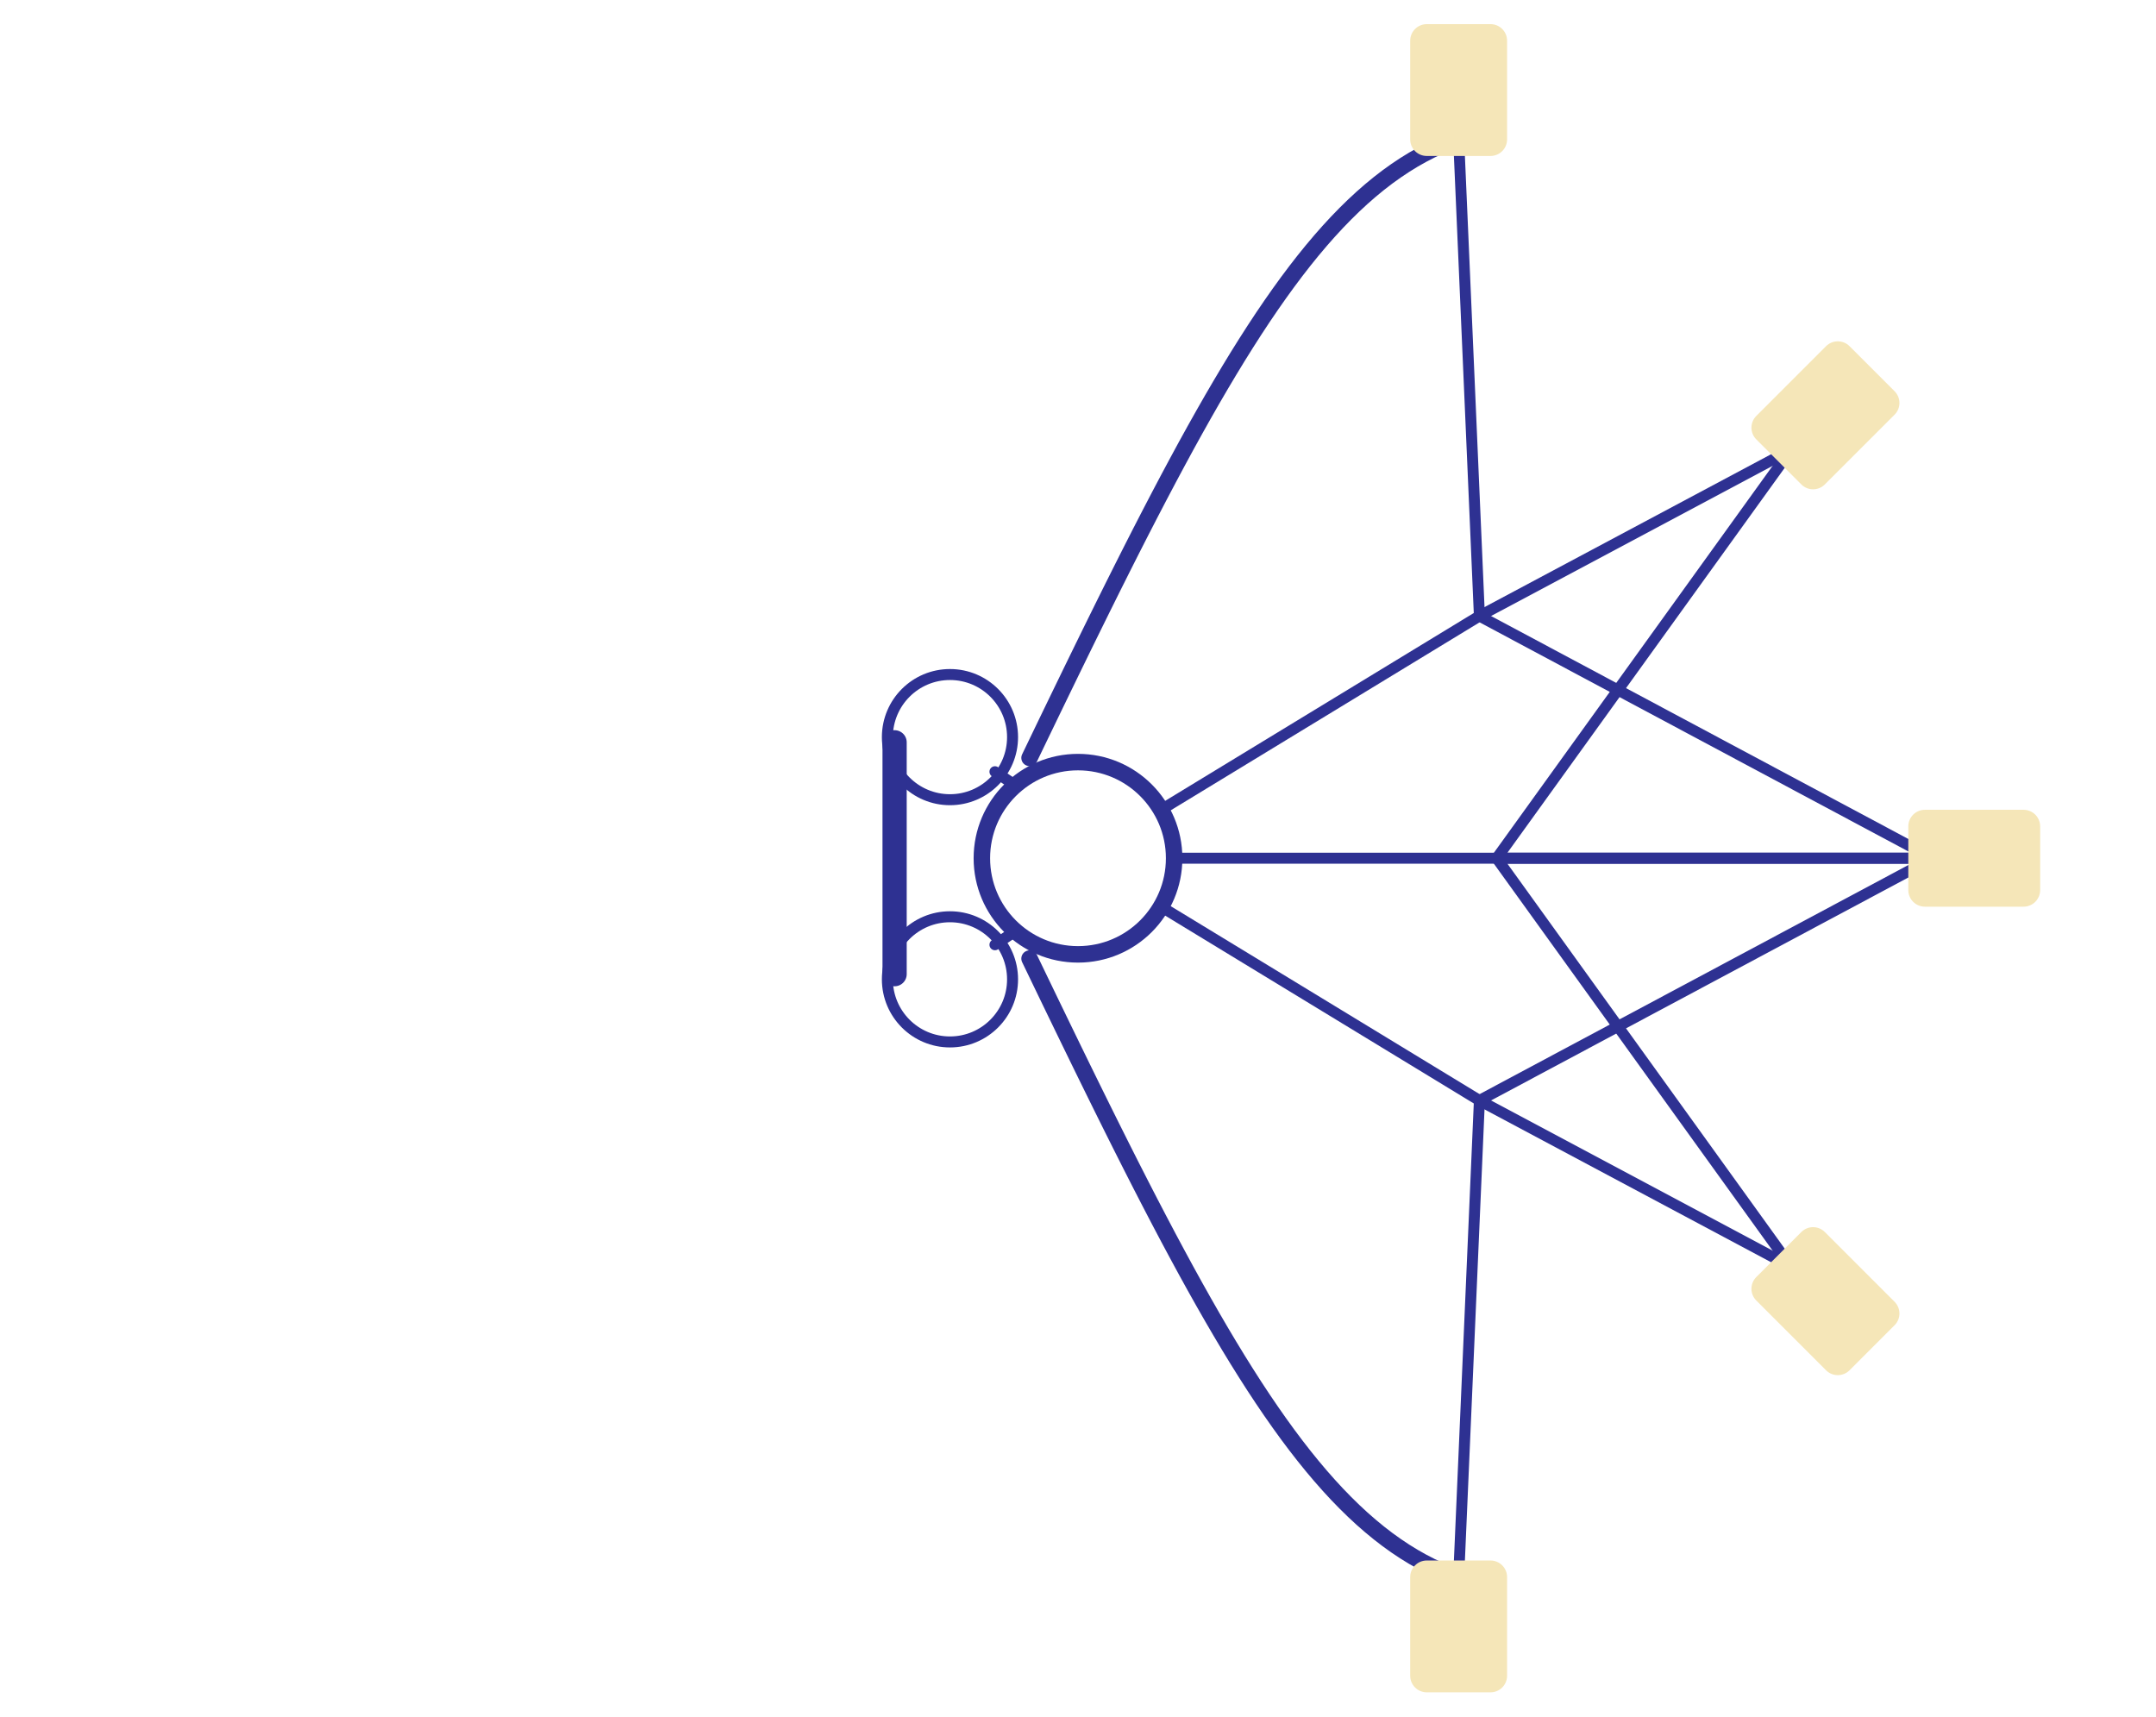
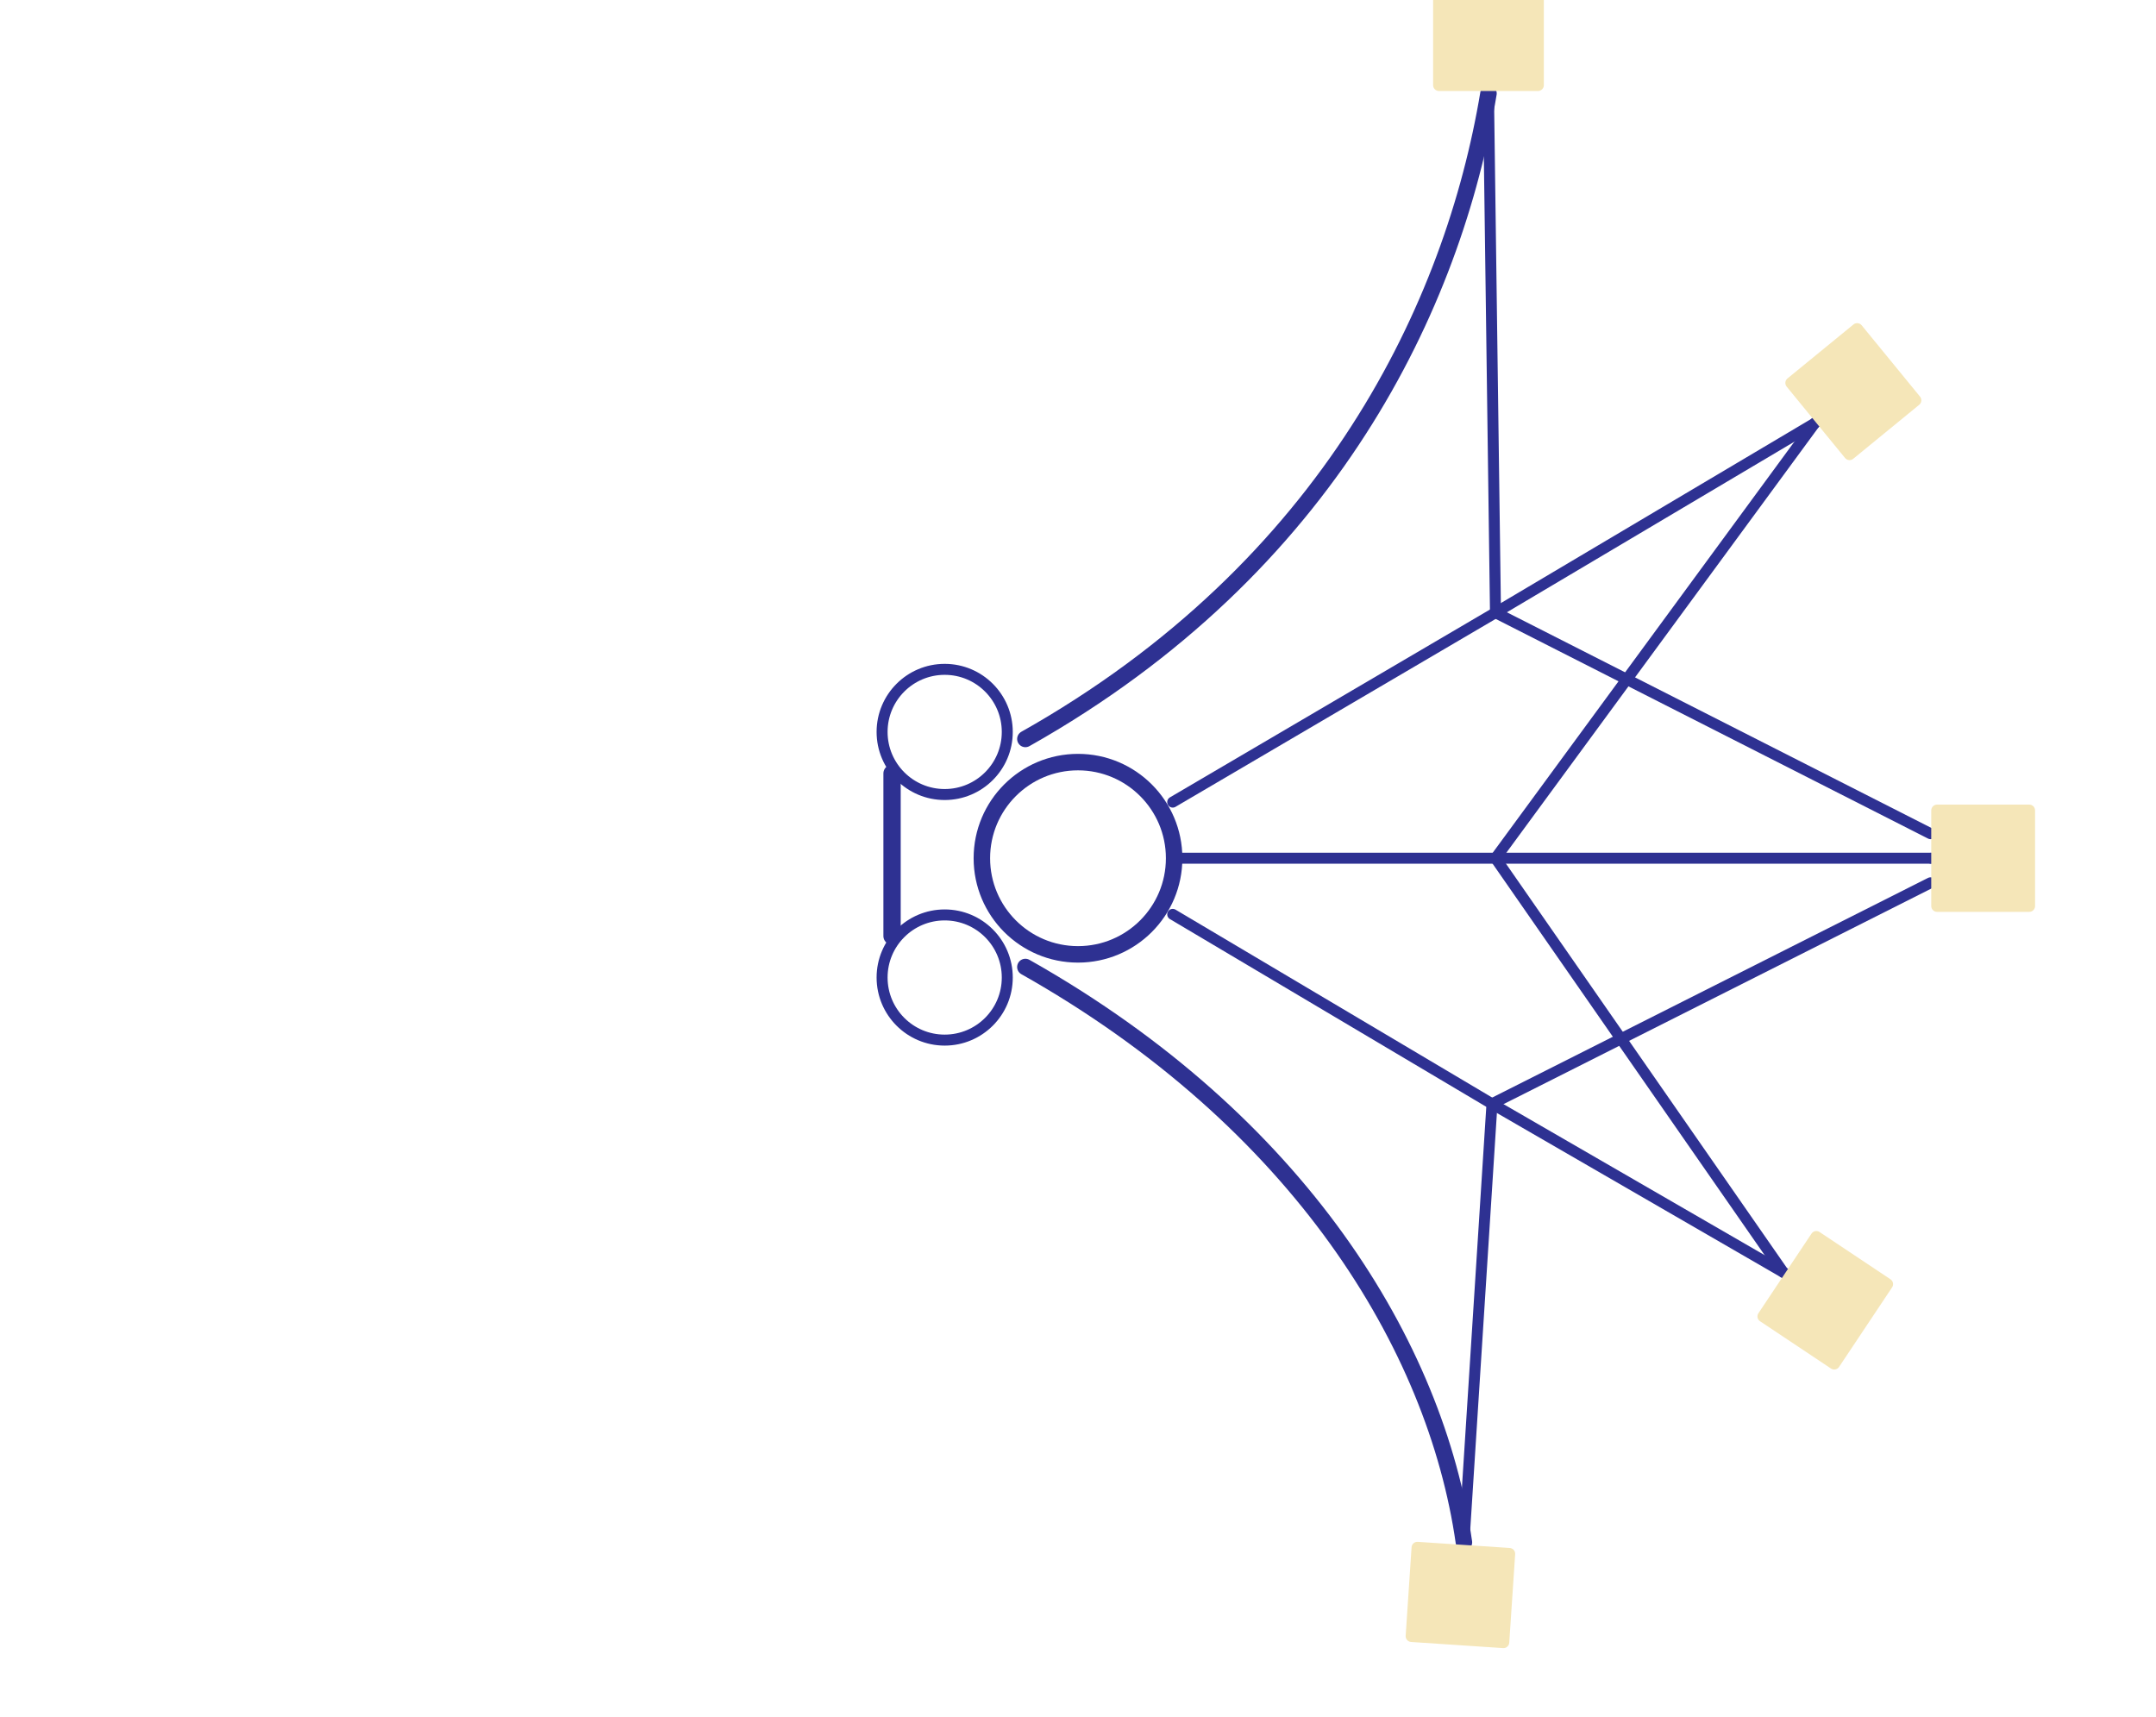
<svg xmlns="http://www.w3.org/2000/svg" viewBox="0 0 260 207" data-generated-from="scripts/assets/flat-grip-fire-reference.json">
  <g data-fan-frame="" fill="none" stroke="#2E3192" stroke-linecap="round" stroke-linejoin="round">
-     <polyline points="124.158,91.398 125.477,88.66 126.773,85.973 128.049,83.339 129.304,80.756 130.539,78.225 131.756,75.746 132.954,73.317 134.134,70.941 135.298,68.616 136.446,66.341 137.579,64.118 138.698,61.946 139.803,59.825 140.895,57.754 141.976,55.734 143.044,53.764 144.103,51.845 145.152,49.976 146.191,48.157 147.223,46.388 148.247,44.669 149.264,42.999 150.276,41.38 151.282,39.81 152.284,38.289 153.283,36.818 154.279,35.396 155.272,34.023 156.265,32.699 157.256,31.424 158.249,30.197 159.242,29.02 160.237,27.891 161.234,26.81 162.236,25.777 163.241,24.793 164.25,23.857 165.266,22.969 166.288,22.129 167.317,21.336 168.355,20.591 169.401,19.894 170.456,19.244 171.522,18.642 172.599,18.086 173.687,17.578 174.788,17.116 175.903,16.702" stroke-width="1.987" />
-     <polyline points="140.015,97.658 178.407,74.289 175.903,16.702" stroke-width="1.325" />
-     <polyline points="178.407,74.289 215.964,54.259" stroke-width="1.325" />
-     <polyline points="215.964,54.259 180.493,103.5 233.073,103.5" stroke-width="1.325" />
-     <polyline points="178.407,74.289 233.073,103.5" stroke-width="1.325" />
-     <polyline points="124.158,115.602 125.477,118.34 126.773,121.027 128.049,123.661 129.304,126.244 130.539,128.775 131.756,131.255 132.954,133.683 134.134,136.059 135.298,138.384 136.446,140.659 137.579,142.882 138.698,145.054 139.803,147.175 140.895,149.246 141.976,151.266 143.044,153.236 144.103,155.155 145.152,157.024 146.191,158.843 147.223,160.612 148.247,162.332 149.264,164.001 150.276,165.62 151.282,167.19 152.284,168.711 153.283,170.182 154.279,171.604 155.272,172.977 156.265,174.301 157.256,175.576 158.249,176.803 159.242,177.98 160.237,179.109 161.234,180.19 162.236,181.222 163.241,182.207 164.25,183.143 165.266,184.031 166.288,184.871 167.317,185.664 168.355,186.409 169.401,187.106 170.456,187.756 171.522,188.358 172.599,188.914 173.687,189.422 174.788,189.884 175.903,190.298" stroke-width="1.987" />
-     <polyline points="140.015,109.342 178.407,132.711 175.903,190.298" stroke-width="1.325" />
-     <polyline points="178.407,132.711 215.964,152.741" stroke-width="1.325" />
-     <polyline points="215.964,152.741 180.493,103.5 233.073,103.5" stroke-width="1.325" />
-     <polyline points="178.407,132.711 233.073,103.5" stroke-width="1.325" />
-     <polyline points="180.493,103.5 141.684,103.5" stroke-width="1.325" />
-     <polyline points="122.489,94.737 119.985,93.067" stroke-width="1.325" />
-     <polyline points="122.489,112.263 119.985,113.933" stroke-width="1.325" />
+     <polyline points="123.654,116.616 125.189,117.494 126.699,118.385 128.186,119.288 129.649,120.202 131.088,121.128 132.503,122.065 133.894,123.012 135.262,123.97 136.606,124.938 137.927,125.916 139.225,126.904 140.499,127.901 141.75,128.908 142.977,129.923 144.182,130.947 145.363,131.979 146.522,133.019 147.658,134.067 148.771,135.123 149.861,136.185 150.929,137.255 151.974,138.332 152.997,139.415 153.997,140.504 154.975,141.598 155.931,142.699 156.864,143.805 157.776,144.916 158.665,146.031 159.533,147.152 160.379,148.276 161.203,149.405 162.005,150.537 162.786,151.673 163.545,152.812 164.282,153.953 164.999,155.098 165.694,156.245 166.367,157.393 167.02,158.544 167.652,159.696 168.262,160.85 168.852,162.004 169.421,163.16 169.969,164.315 170.496,165.471 171.003,166.627 171.489,167.783 171.955,168.938 172.4,170.091 172.825,171.244 173.23,172.396 173.615,173.545 173.979,174.693 174.324,175.839 174.649,176.982 174.954,178.122 175.239,179.259 175.504,180.393 175.75,181.523 175.977,182.649 176.184,183.771 176.371,184.889 176.54,186.002" stroke-width="1.987" />
+     <polyline points="123.654,89.115 125.363,88.135 127.04,87.14 128.686,86.129 130.3,85.103 131.883,84.063 133.435,83.009 134.957,81.941 136.448,80.859 137.909,79.765 139.34,78.658 140.741,77.539 142.113,76.408 143.456,75.266 144.771,74.113 146.056,72.949 147.314,71.775 148.543,70.592 149.744,69.399 150.918,68.197 152.065,66.986 153.185,65.767 154.278,64.541 155.344,63.307 156.384,62.066 157.399,60.819 158.387,59.566 159.35,58.306 160.288,57.041 161.202,55.772 162.09,54.497 162.954,53.219 163.794,51.936 164.61,50.651 165.403,49.362 166.172,48.07 166.918,46.777 167.641,45.481 168.342,44.184 169.02,42.887 169.677,41.588 170.311,40.289 170.924,38.991 171.516,37.693 172.087,36.396 172.637,35.1 173.167,33.806 173.677,32.514 174.166,31.225 174.636,29.939 175.087,28.656 175.518,27.377 175.93,26.101 176.324,24.831 176.7,23.565 177.057,22.305 177.396,21.05 177.718,19.802 178.023,18.56 178.31,17.325 178.581,16.097 178.835,14.877 179.073,13.665 179.295,12.462 179.501,11.267" stroke-width="1.987" />
+     <polyline points="141.423,110.269 179.924,133.116 215.04,153.424" stroke-width="1.325" />
+     <polyline points="179.924,133.116 176.54,186.002" stroke-width="1.325" />
+     <polyline points="179.924,133.116 232.81,106.462" stroke-width="1.325" />
+     <polyline points="215.04,153.424 180.347,103.5 218.848,51.037" stroke-width="1.325" />
+     <polyline points="141.423,103.5 180.347,103.5 232.81,103.5" stroke-width="1.325" />
+     <polyline points="141.423,96.731 180.347,73.884 218.848,51.037" stroke-width="1.325" />
+     <polyline points="180.347,73.884 179.501,11.267" stroke-width="1.325" />
+     <polyline points="180.347,73.884 232.81,100.538" stroke-width="1.325" />
+     <polyline points="179.501,10.972 179.501,4.921" stroke-width="1.325" />
+     <polyline points="218.98,50.929 223.502,47.23" stroke-width="1.325" />
+     <polyline points="232.897,103.5 239.156,103.5" stroke-width="1.325" />
+     <polyline points="215.256,153.568 220.117,156.809" stroke-width="1.325" />
+     <polyline points="176.519,186.311 176.116,192.348" stroke-width="1.325" />
    <circle cx="130" cy="103.5" r="11.593" stroke-width="1.987" />
-     <circle cx="114.56" cy="88.894" r="7.548" stroke-width="1.325" />
-     <circle cx="114.56" cy="118.106" r="7.548" stroke-width="1.325" />
-     <path d="M 107.883,89.52 V 117.48" stroke-width="2.921" />
+     <circle cx="113.923" cy="117.885" r="7.548" stroke-width="1.325" />
+     <circle cx="113.923" cy="88.269" r="7.548" stroke-width="1.325" />
+     <path d="M 107.576,93.27 V 112.883" stroke-width="2.087" />
  </g>
  <g data-fan-wicks="" fill="#f5e6b8">
-     <rect data-flat-grip-wick="1" x="-7.95" y="-5.842" width="15.899" height="11.684" rx="2" transform="translate(175.903,10.8594) rotate(-90.0)" />
-     <rect data-flat-grip-wick="2" x="-7.95" y="-5.842" width="15.899" height="11.684" rx="2" transform="translate(220.1368,50.0856) rotate(-45.0)" />
-     <rect data-flat-grip-wick="3" x="-7.95" y="-5.842" width="15.899" height="11.684" rx="2" transform="translate(238.0807,103.5) rotate(0.0)" />
-     <rect data-flat-grip-wick="4" x="-7.95" y="-5.842" width="15.899" height="11.684" rx="2" transform="translate(220.1368,156.9144) rotate(45.0)" />
-     <rect data-flat-grip-wick="5" x="-7.95" y="-5.842" width="15.899" height="11.684" rx="2" transform="translate(175.903,196.1406) rotate(90.0)" />
+     <rect data-flat-grip-wick="1" x="-6.051" y="-6.677" width="12.102" height="13.354" rx="0.7" transform="translate(179.5011,4.9209) rotate(-90.0)" />
+     <rect data-flat-grip-wick="2" x="-5.842" y="-6.26" width="11.684" height="12.519" rx="0.7" transform="translate(223.502,47.2295) rotate(-39.28941)" />
+     <rect data-flat-grip-wick="3" x="-6.26" y="-6.468" width="12.519" height="12.936" rx="0.7" transform="translate(239.1562,103.5) rotate(0.0)" />
+     <rect data-flat-grip-wick="4" x="-5.842" y="-6.468" width="11.684" height="12.936" rx="0.7" transform="translate(220.1173,156.8088) rotate(33.69007)" />
+     <rect data-flat-grip-wick="5" x="-6.051" y="-6.26" width="12.102" height="12.519" rx="0.7" transform="translate(176.1164,192.3481) rotate(93.81407)" />
  </g>
</svg>
